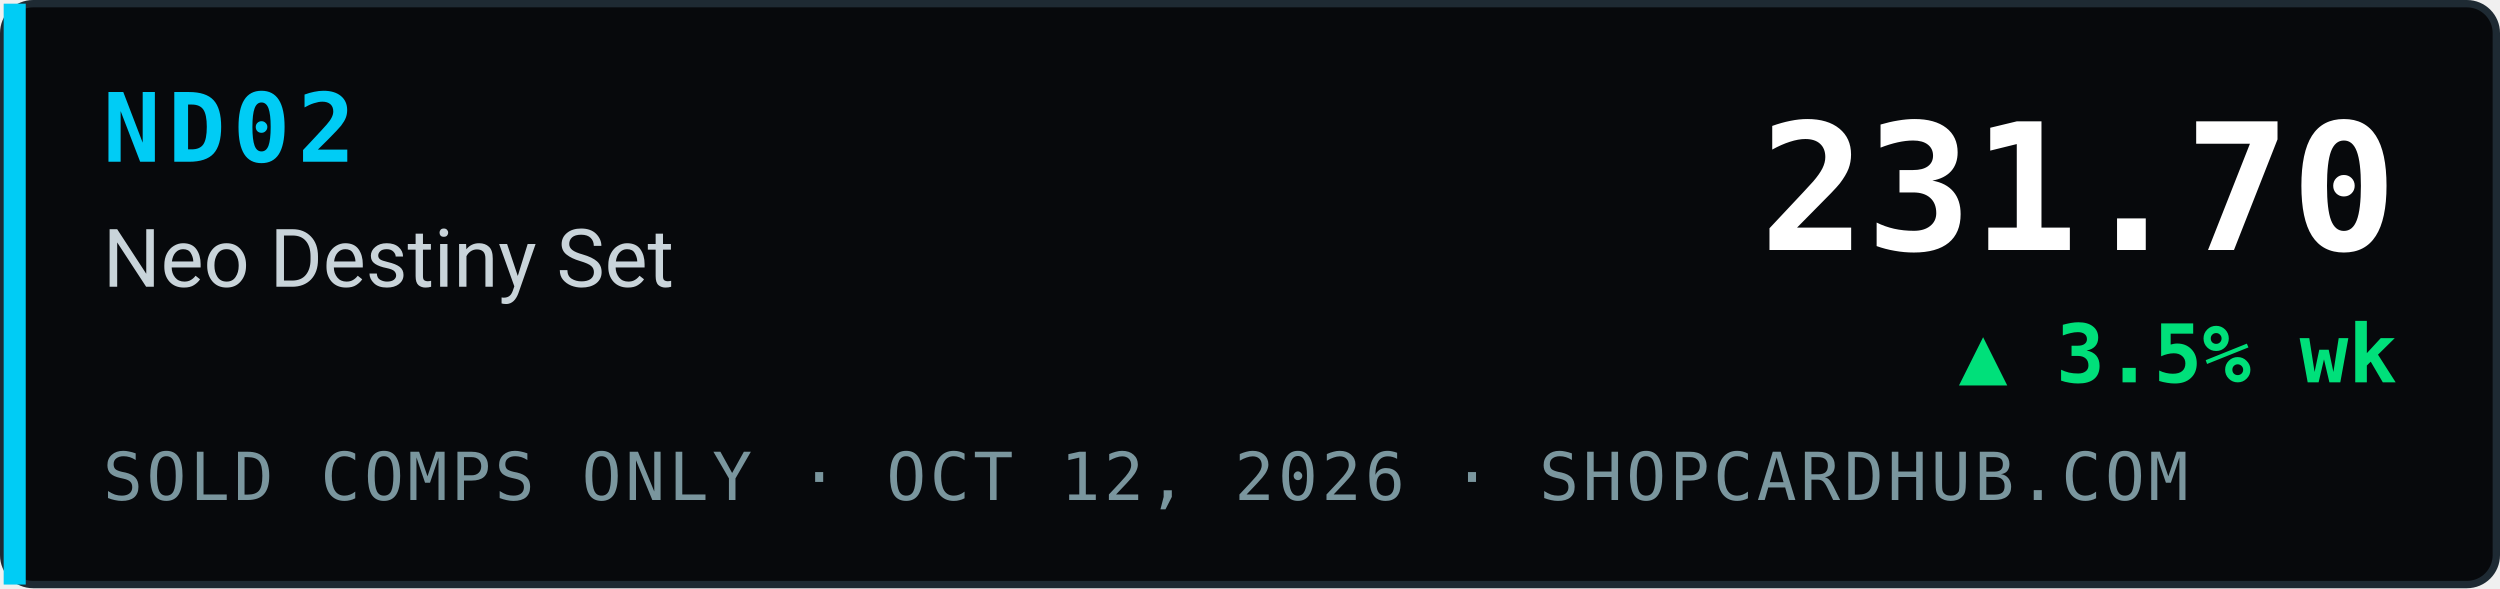
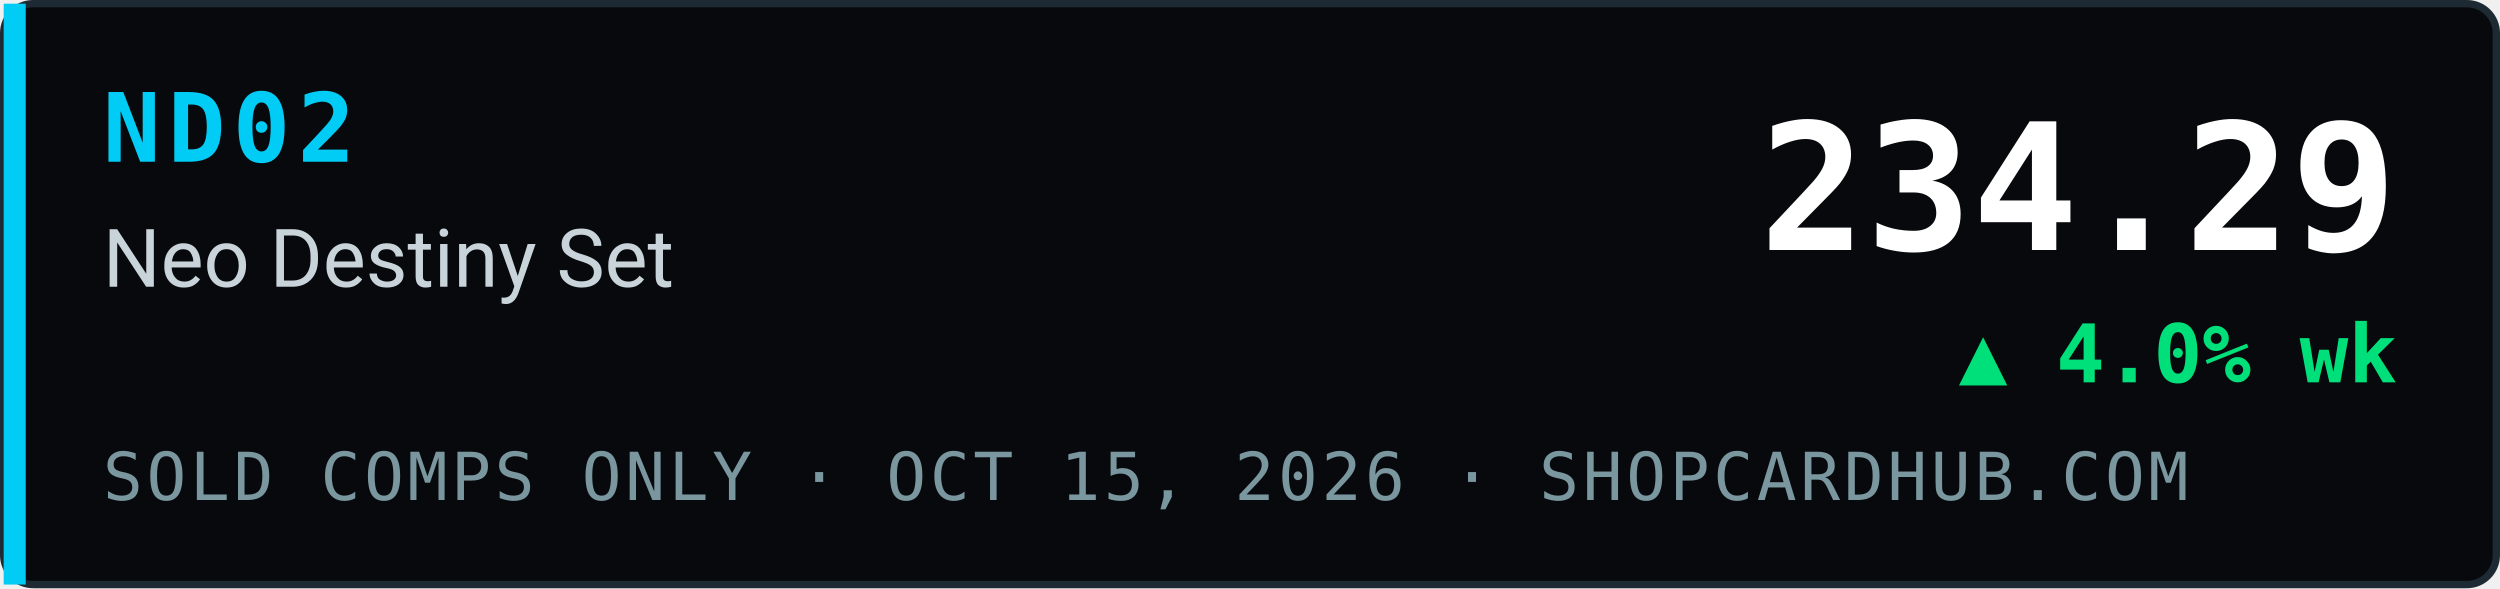
- <svg xmlns="http://www.w3.org/2000/svg" width="340" height="80" viewBox="0 0 340 80" role="img" aria-label="ND02 Neo Destiny Set index 231.70, ▲ 3.5% wk, sold comps only, ShopCardHub">
+ <svg xmlns="http://www.w3.org/2000/svg" width="340" height="80" viewBox="0 0 340 80" role="img" aria-label="ND02 Neo Destiny Set index 234.29, ▲ 4.0% wk, sold comps only, ShopCardHub">
  <rect x="0.5" y="0.5" width="339" height="79" rx="4" fill="#07090c" stroke="#1e2a33" />
  <rect x="0.5" y="0.5" width="3" height="79" fill="#00ccf5" />
  <text x="14" y="22" font-family="ui-monospace,SFMono-Regular,Menlo,Consolas,monospace" font-size="13" font-weight="700" fill="#00ccf5" letter-spacing="1">ND02</text>
  <text x="14" y="39" font-family="system-ui,-apple-system,Segoe UI,Roboto,Helvetica,Arial,sans-serif" font-size="11" fill="#c9d4da">Neo Destiny Set</text>
-   <text x="14" y="68" font-family="ui-monospace,SFMono-Regular,Menlo,Consolas,monospace" font-size="9" fill="#7a969e" letter-spacing="0.5">SOLD COMPS ONLY · OCT 12, 2026 · SHOPCARDHUB.COM</text>
-   <text x="326" y="34" text-anchor="end" font-family="ui-monospace,SFMono-Regular,Menlo,Consolas,monospace" font-size="24" font-weight="700" fill="#ffffff">231.70</text>
-   <text x="326" y="52" text-anchor="end" font-family="ui-monospace,SFMono-Regular,Menlo,Consolas,monospace" font-size="11" font-weight="700" fill="#00e07a">▲ 3.5% wk</text>
+   <text x="14" y="68" font-family="ui-monospace,SFMono-Regular,Menlo,Consolas,monospace" font-size="9" fill="#7a969e" letter-spacing="0.5">SOLD COMPS ONLY · OCT 15, 2026 · SHOPCARDHUB.COM</text>
+   <text x="326" y="34" text-anchor="end" font-family="ui-monospace,SFMono-Regular,Menlo,Consolas,monospace" font-size="24" font-weight="700" fill="#ffffff">234.29</text>
+   <text x="326" y="52" text-anchor="end" font-family="ui-monospace,SFMono-Regular,Menlo,Consolas,monospace" font-size="11" font-weight="700" fill="#00e07a">▲ 4.0% wk</text>
</svg>
